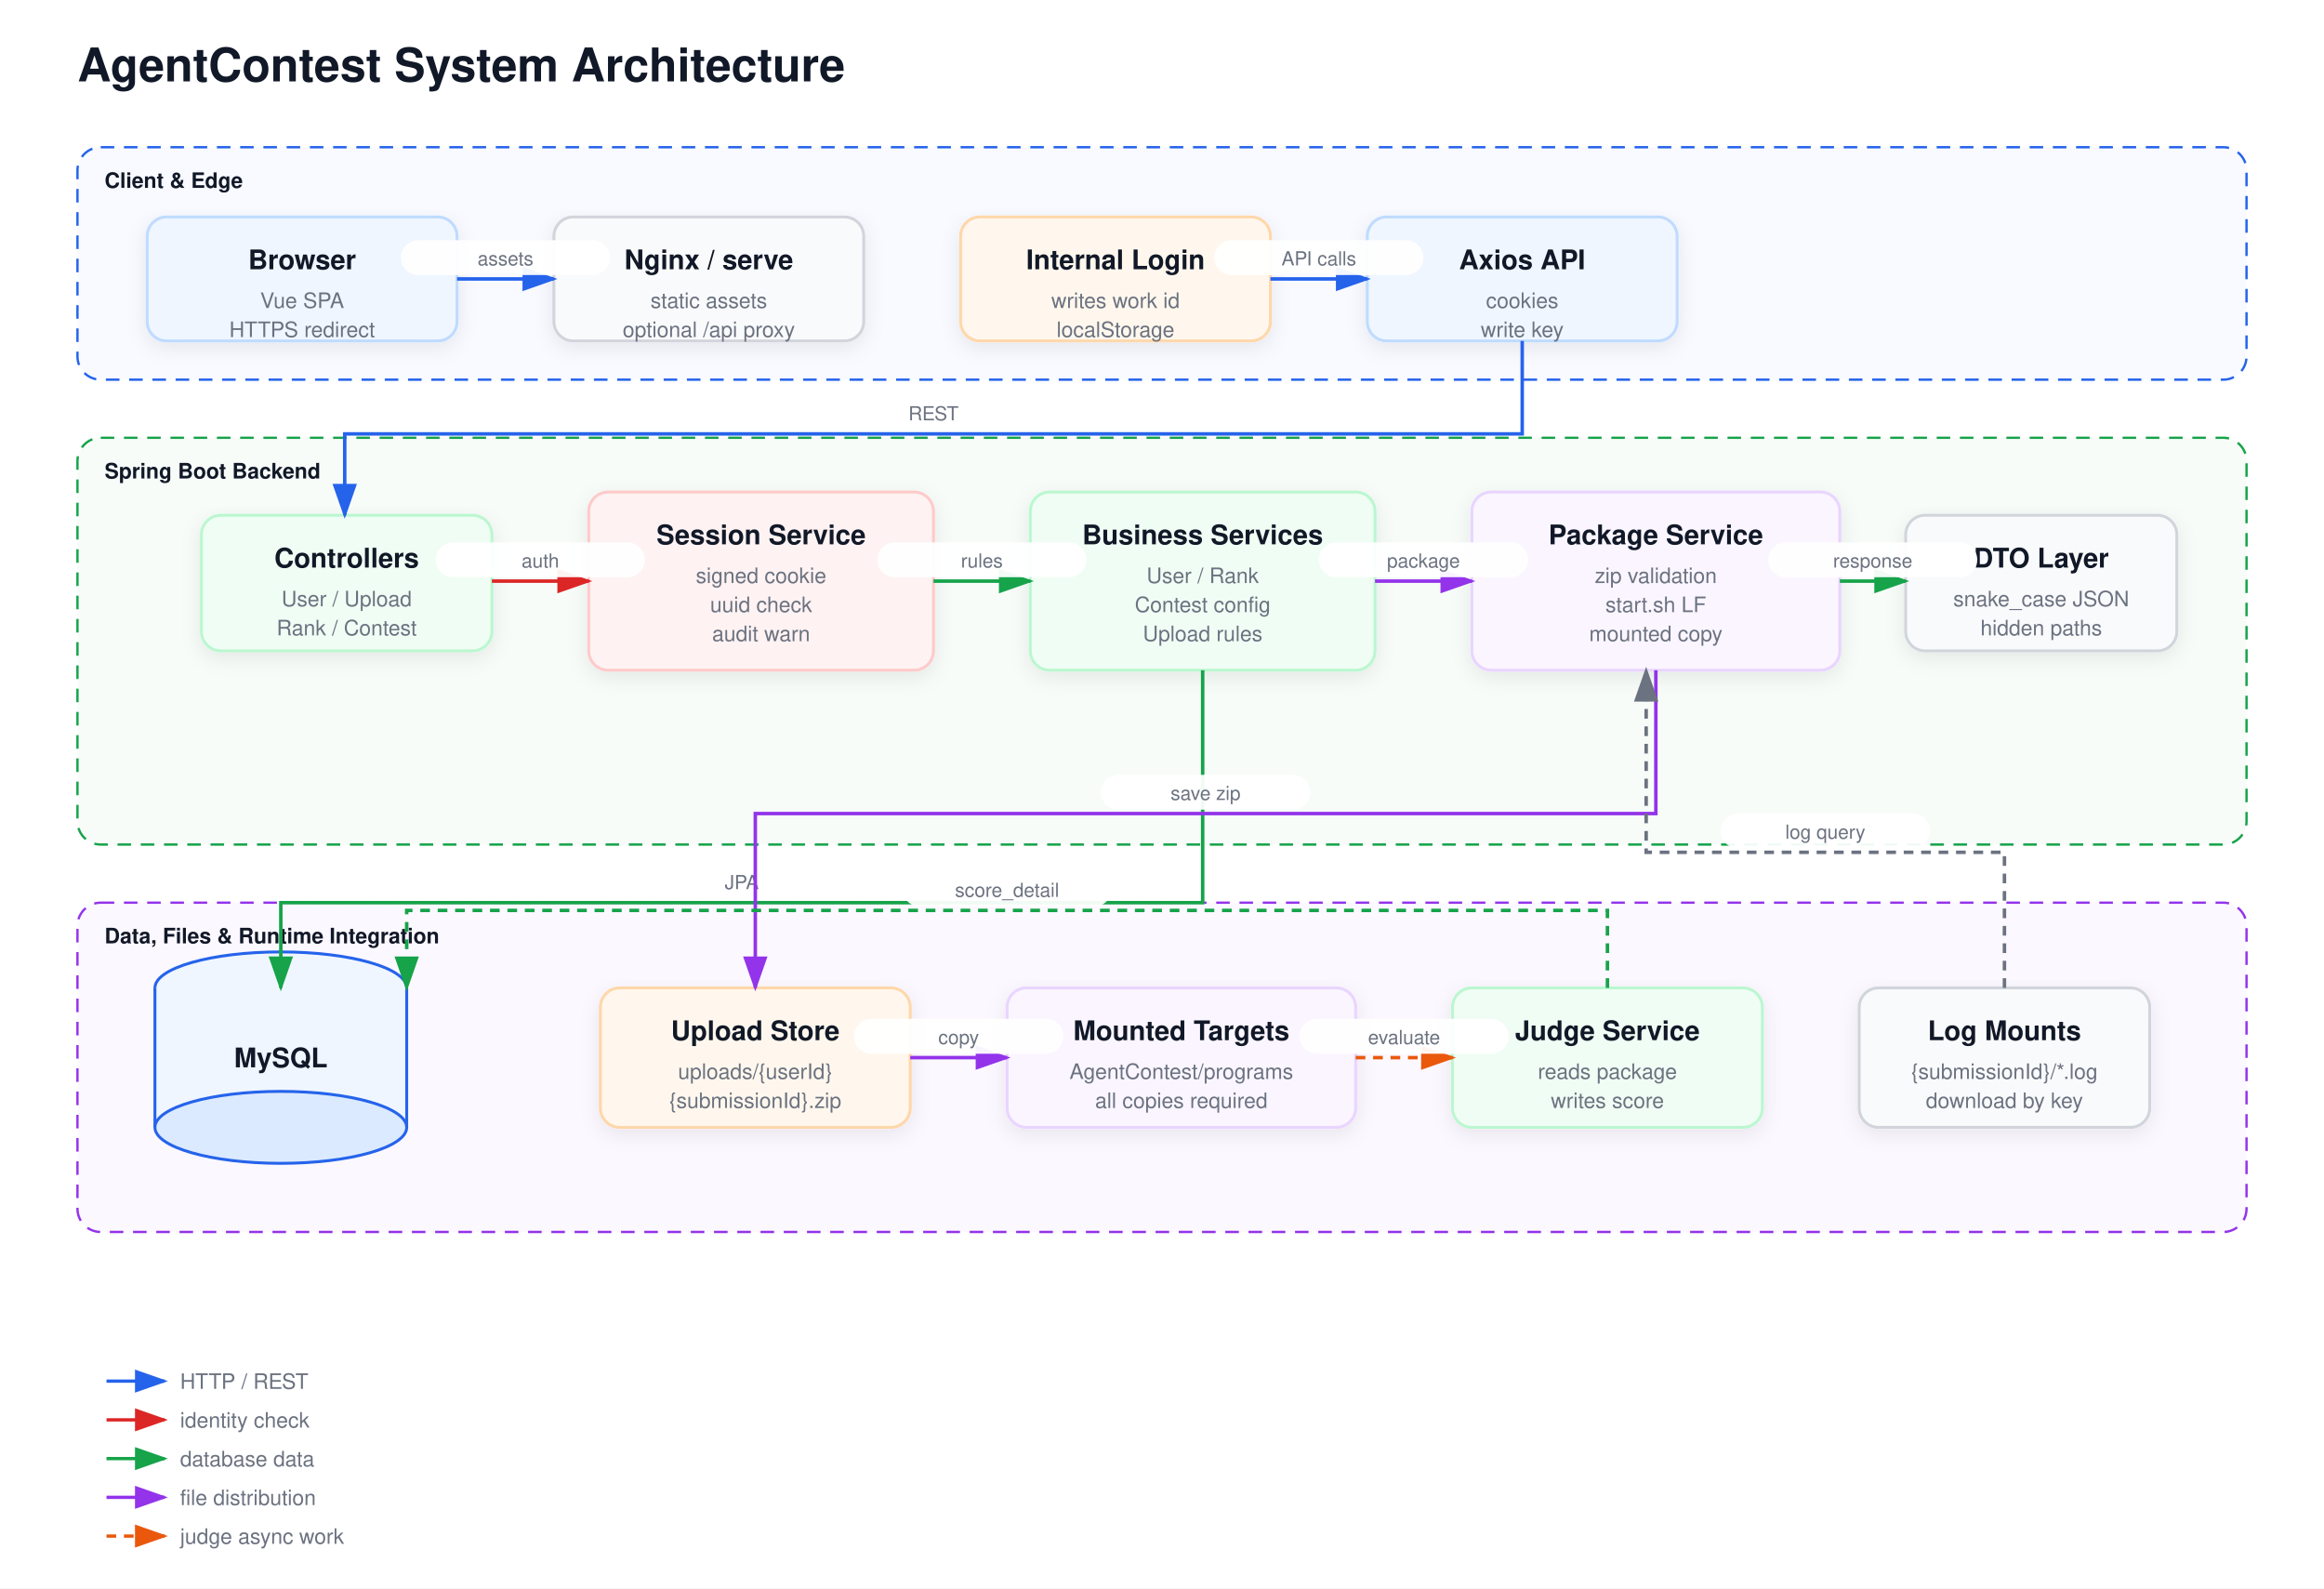
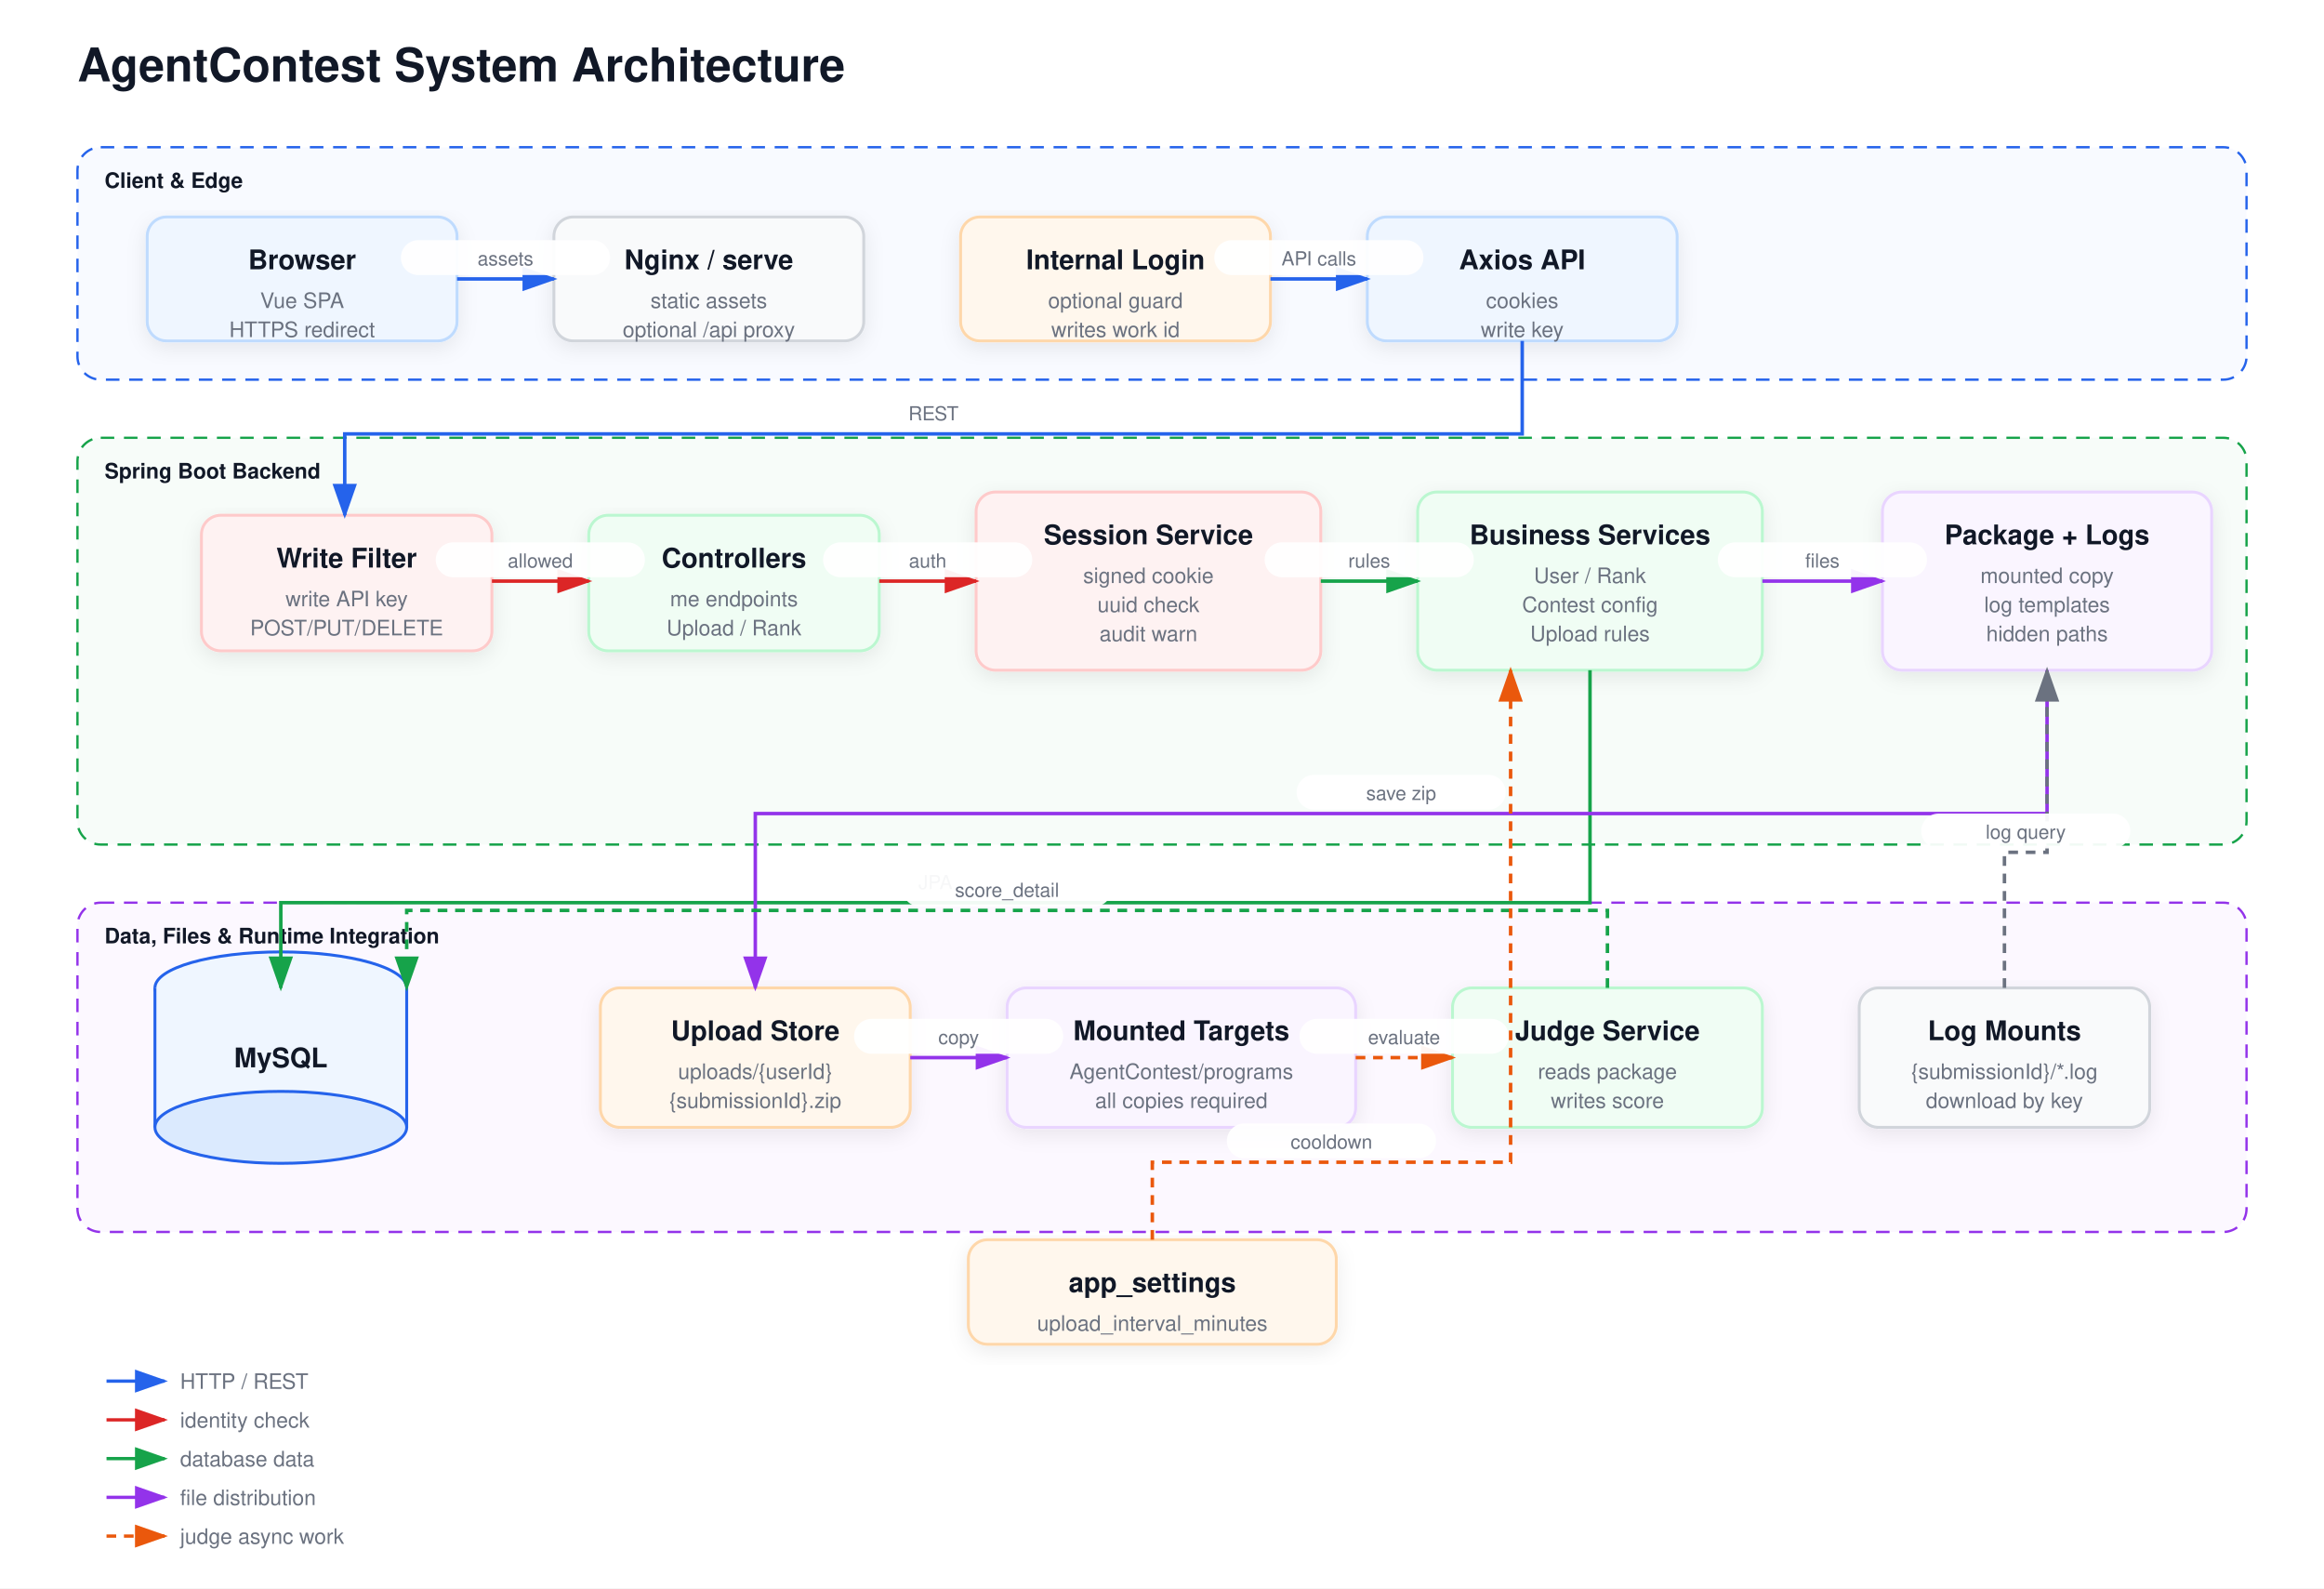
<svg xmlns="http://www.w3.org/2000/svg" viewBox="0 0 1200 820" width="1200" height="820">
  <style>
text { font-family: 'Helvetica Neue', Helvetica, Arial, 'PingFang SC', 'Microsoft YaHei', sans-serif; fill: #111827; }
.title { font-size: 24px; font-weight: 700; }
.label { font-size: 14px; font-weight: 650; }
.small { font-size: 11px; fill: #6b7280; }
.tiny { font-size: 10px; fill: #6b7280; }
.entity-header { font-size: 14px; font-weight: 700; }
.field { font-size: 11px; fill: #374151; }
</style>
  <defs>
    <marker id="arrow-blue" markerWidth="10" markerHeight="7" refX="9" refY="3.5" orient="auto">
      <polygon points="0 0, 10 3.5, 0 7" fill="#2563eb" />
    </marker>
    <marker id="arrow-red" markerWidth="10" markerHeight="7" refX="9" refY="3.5" orient="auto">
      <polygon points="0 0, 10 3.5, 0 7" fill="#dc2626" />
    </marker>
    <marker id="arrow-green" markerWidth="10" markerHeight="7" refX="9" refY="3.5" orient="auto">
      <polygon points="0 0, 10 3.5, 0 7" fill="#16a34a" />
    </marker>
    <marker id="arrow-purple" markerWidth="10" markerHeight="7" refX="9" refY="3.5" orient="auto">
      <polygon points="0 0, 10 3.5, 0 7" fill="#9333ea" />
    </marker>
    <marker id="arrow-orange" markerWidth="10" markerHeight="7" refX="9" refY="3.5" orient="auto">
      <polygon points="0 0, 10 3.5, 0 7" fill="#ea580c" />
    </marker>
    <marker id="arrow-gray" markerWidth="10" markerHeight="7" refX="9" refY="3.5" orient="auto">
      <polygon points="0 0, 10 3.5, 0 7" fill="#6b7280" />
    </marker>
    <filter id="softShadow" x="-10%" y="-10%" width="120%" height="130%">
      <feDropShadow dx="0" dy="3" stdDeviation="5" flood-color="#111827" flood-opacity="0.08" />
    </filter>
  </defs>
  <rect width="1200" height="820" fill="#ffffff" />
  <text x="40" y="42" class="title">AgentContest System Architecture</text>
  <rect x="40" y="76" width="1120" height="120" rx="12" fill="#2563eb" fill-opacity="0.035" stroke="#2563eb" stroke-width="1.2" stroke-dasharray="7,5" />
  <text x="54" y="97" fill="#2563eb" font-size="11" font-weight="700">Client &amp; Edge</text>
  <rect x="40" y="226" width="1120" height="210" rx="12" fill="#16a34a" fill-opacity="0.035" stroke="#16a34a" stroke-width="1.2" stroke-dasharray="7,5" />
  <text x="54" y="247" fill="#16a34a" font-size="11" font-weight="700">Spring Boot Backend</text>
  <rect x="40" y="466" width="1120" height="170" rx="12" fill="#9333ea" fill-opacity="0.035" stroke="#9333ea" stroke-width="1.2" stroke-dasharray="7,5" />
  <text x="54" y="487" fill="#9333ea" font-size="11" font-weight="700">Data, Files &amp; Runtime Integration</text>
  <rect x="76" y="112" width="160" height="64" rx="10" fill="#eff6ff" stroke="#bfdbfe" stroke-width="1.5" filter="url(#softShadow)" />
  <text x="156.0" y="139" text-anchor="middle" class="label">Browser</text>
  <text x="156.0" y="159" text-anchor="middle" class="small">Vue SPA</text>
  <text x="156.0" y="174" text-anchor="middle" class="small">HTTPS redirect</text>
  <rect x="286" y="112" width="160" height="64" rx="10" fill="#f9fafb" stroke="#d1d5db" stroke-width="1.5" filter="url(#softShadow)" />
  <text x="366.0" y="139" text-anchor="middle" class="label">Nginx / serve</text>
  <text x="366.0" y="159" text-anchor="middle" class="small">static assets</text>
  <text x="366.0" y="174" text-anchor="middle" class="small">optional /api proxy</text>
  <rect x="496" y="112" width="160" height="64" rx="10" fill="#fff7ed" stroke="#fed7aa" stroke-width="1.5" filter="url(#softShadow)" />
  <text x="576.0" y="139" text-anchor="middle" class="label">Internal Login</text>
-   <text x="576.0" y="159" text-anchor="middle" class="small">writes work id</text>
-   <text x="576.0" y="174" text-anchor="middle" class="small">localStorage</text>
+   <text x="576.0" y="159" text-anchor="middle" class="small">optional guard</text>
+   <text x="576.0" y="174" text-anchor="middle" class="small">writes work id</text>
  <rect x="706" y="112" width="160" height="64" rx="10" fill="#eff6ff" stroke="#bfdbfe" stroke-width="1.5" filter="url(#softShadow)" />
  <text x="786.0" y="139" text-anchor="middle" class="label">Axios API</text>
  <text x="786.0" y="159" text-anchor="middle" class="small">cookies</text>
  <text x="786.0" y="174" text-anchor="middle" class="small">write key</text>
-   <rect x="104" y="266" width="150" height="70" rx="10" fill="#f0fdf4" stroke="#bbf7d0" stroke-width="1.5" filter="url(#softShadow)" />
-   <text x="179.0" y="293" text-anchor="middle" class="label">Controllers</text>
-   <text x="179.0" y="313" text-anchor="middle" class="small">User / Upload</text>
-   <text x="179.0" y="328" text-anchor="middle" class="small">Rank / Contest</text>
-   <rect x="304" y="254" width="178" height="92" rx="10" fill="#fef2f2" stroke="#fecaca" stroke-width="1.5" filter="url(#softShadow)" />
-   <text x="393.0" y="281" text-anchor="middle" class="label">Session Service</text>
-   <text x="393.0" y="301" text-anchor="middle" class="small">signed cookie</text>
-   <text x="393.0" y="316" text-anchor="middle" class="small">uuid check</text>
-   <text x="393.0" y="331" text-anchor="middle" class="small">audit warn</text>
-   <rect x="532" y="254" width="178" height="92" rx="10" fill="#f0fdf4" stroke="#bbf7d0" stroke-width="1.5" filter="url(#softShadow)" />
-   <text x="621.0" y="281" text-anchor="middle" class="label">Business Services</text>
-   <text x="621.0" y="301" text-anchor="middle" class="small">User / Rank</text>
-   <text x="621.0" y="316" text-anchor="middle" class="small">Contest config</text>
-   <text x="621.0" y="331" text-anchor="middle" class="small">Upload rules</text>
-   <rect x="760" y="254" width="190" height="92" rx="10" fill="#faf5ff" stroke="#e9d5ff" stroke-width="1.5" filter="url(#softShadow)" />
-   <text x="855.0" y="281" text-anchor="middle" class="label">Package Service</text>
-   <text x="855.0" y="301" text-anchor="middle" class="small">zip validation</text>
-   <text x="855.0" y="316" text-anchor="middle" class="small">start.sh LF</text>
-   <text x="855.0" y="331" text-anchor="middle" class="small">mounted copy</text>
-   <rect x="984" y="266" width="140" height="70" rx="10" fill="#f9fafb" stroke="#d1d5db" stroke-width="1.5" filter="url(#softShadow)" />
-   <text x="1054.0" y="293" text-anchor="middle" class="label">DTO Layer</text>
-   <text x="1054.0" y="313" text-anchor="middle" class="small">snake_case JSON</text>
-   <text x="1054.0" y="328" text-anchor="middle" class="small">hidden paths</text>
+   <rect x="104" y="266" width="150" height="70" rx="10" fill="#fef2f2" stroke="#fecaca" stroke-width="1.5" filter="url(#softShadow)" />
+   <text x="179.0" y="293" text-anchor="middle" class="label">Write Filter</text>
+   <text x="179.0" y="313" text-anchor="middle" class="small">write API key</text>
+   <text x="179.0" y="328" text-anchor="middle" class="small">POST/PUT/DELETE</text>
+   <rect x="304" y="266" width="150" height="70" rx="10" fill="#f0fdf4" stroke="#bbf7d0" stroke-width="1.5" filter="url(#softShadow)" />
+   <text x="379.0" y="293" text-anchor="middle" class="label">Controllers</text>
+   <text x="379.0" y="313" text-anchor="middle" class="small">me endpoints</text>
+   <text x="379.0" y="328" text-anchor="middle" class="small">Upload / Rank</text>
+   <rect x="504" y="254" width="178" height="92" rx="10" fill="#fef2f2" stroke="#fecaca" stroke-width="1.5" filter="url(#softShadow)" />
+   <text x="593.0" y="281" text-anchor="middle" class="label">Session Service</text>
+   <text x="593.0" y="301" text-anchor="middle" class="small">signed cookie</text>
+   <text x="593.0" y="316" text-anchor="middle" class="small">uuid check</text>
+   <text x="593.0" y="331" text-anchor="middle" class="small">audit warn</text>
+   <rect x="732" y="254" width="178" height="92" rx="10" fill="#f0fdf4" stroke="#bbf7d0" stroke-width="1.5" filter="url(#softShadow)" />
+   <text x="821.0" y="281" text-anchor="middle" class="label">Business Services</text>
+   <text x="821.0" y="301" text-anchor="middle" class="small">User / Rank</text>
+   <text x="821.0" y="316" text-anchor="middle" class="small">Contest config</text>
+   <text x="821.0" y="331" text-anchor="middle" class="small">Upload rules</text>
+   <rect x="972" y="254" width="170" height="92" rx="10" fill="#faf5ff" stroke="#e9d5ff" stroke-width="1.5" filter="url(#softShadow)" />
+   <text x="1057.0" y="281" text-anchor="middle" class="label">Package + Logs</text>
+   <text x="1057.0" y="301" text-anchor="middle" class="small">mounted copy</text>
+   <text x="1057.0" y="316" text-anchor="middle" class="small">log templates</text>
+   <text x="1057.0" y="331" text-anchor="middle" class="small">hidden paths</text>
  <ellipse cx="145" cy="510" rx="65.0" ry="18.571" fill="#eff6ff" stroke="#2563eb" stroke-width="1.5" />
  <rect x="80.0" y="510" width="130" height="72" fill="#eff6ff" stroke="none" />
  <line x1="80.0" y1="510" x2="80.0" y2="582" stroke="#2563eb" stroke-width="1.5" />
  <line x1="210.0" y1="510" x2="210.0" y2="582" stroke="#2563eb" stroke-width="1.5" />
  <ellipse cx="145" cy="582" rx="65.0" ry="18.571" fill="#dbeafe" stroke="#2563eb" stroke-width="1.5" />
  <text x="145" y="551.0" text-anchor="middle" class="label">MySQL</text>
  <rect x="310" y="510" width="160" height="72" rx="10" fill="#fff7ed" stroke="#fed7aa" stroke-width="1.5" filter="url(#softShadow)" />
  <text x="390.0" y="537" text-anchor="middle" class="label">Upload Store</text>
  <text x="390.0" y="557" text-anchor="middle" class="small">uploads/{userId}</text>
  <text x="390.0" y="572" text-anchor="middle" class="small">{submissionId}.zip</text>
  <rect x="520" y="510" width="180" height="72" rx="10" fill="#faf5ff" stroke="#e9d5ff" stroke-width="1.5" filter="url(#softShadow)" />
  <text x="610.0" y="537" text-anchor="middle" class="label">Mounted Targets</text>
  <text x="610.0" y="557" text-anchor="middle" class="small">AgentContest/programs</text>
  <text x="610.0" y="572" text-anchor="middle" class="small">all copies required</text>
  <rect x="750" y="510" width="160" height="72" rx="10" fill="#f0fdf4" stroke="#bbf7d0" stroke-width="1.5" filter="url(#softShadow)" />
  <text x="830.0" y="537" text-anchor="middle" class="label">Judge Service</text>
  <text x="830.0" y="557" text-anchor="middle" class="small">reads package</text>
  <text x="830.0" y="572" text-anchor="middle" class="small">writes score</text>
  <rect x="960" y="510" width="150" height="72" rx="10" fill="#f9fafb" stroke="#d1d5db" stroke-width="1.5" filter="url(#softShadow)" />
  <text x="1035.0" y="537" text-anchor="middle" class="label">Log Mounts</text>
  <text x="1035.0" y="557" text-anchor="middle" class="small">{submissionId}/*.log</text>
  <text x="1035.0" y="572" text-anchor="middle" class="small">download by key</text>
+   <rect x="500" y="640" width="190" height="54" rx="10" fill="#fff7ed" stroke="#fed7aa" stroke-width="1.5" filter="url(#softShadow)" />
+   <text x="595.0" y="667" text-anchor="middle" class="label">app_settings</text>
+   <text x="595.0" y="687" text-anchor="middle" class="small">upload_interval_minutes</text>
  <path d="M 236 144 L 286 144" fill="none" stroke="#2563eb" stroke-width="1.8" marker-end="url(#arrow-blue)" />
  <rect x="207.0" y="124.0" width="108" height="18" rx="9" fill="#ffffff" opacity="0.94" />
  <text x="261.0" y="137.0" text-anchor="middle" class="tiny">assets</text>
  <path d="M 656 144 L 706 144" fill="none" stroke="#2563eb" stroke-width="1.8" marker-end="url(#arrow-blue)" />
  <rect x="627.0" y="124.0" width="108" height="18" rx="9" fill="#ffffff" opacity="0.94" />
  <text x="681.0" y="137.0" text-anchor="middle" class="tiny">API calls</text>
  <path d="M 786 176 L 786 224 L 178 224 L 178 266" fill="none" stroke="#2563eb" stroke-width="1.8" marker-end="url(#arrow-blue)" />
  <rect x="428.0" y="204.0" width="108" height="18" rx="9" fill="#ffffff" opacity="0.94" />
  <text x="482.0" y="217.0" text-anchor="middle" class="tiny">REST</text>
  <path d="M 254 300 L 304 300" fill="none" stroke="#dc2626" stroke-width="1.8" marker-end="url(#arrow-red)" />
  <rect x="225.0" y="280.0" width="108" height="18" rx="9" fill="#ffffff" opacity="0.94" />
-   <text x="279.0" y="293.0" text-anchor="middle" class="tiny">auth</text>
-   <path d="M 482 300 L 532 300" fill="none" stroke="#16a34a" stroke-width="1.8" marker-end="url(#arrow-green)" />
-   <rect x="453.0" y="280.0" width="108" height="18" rx="9" fill="#ffffff" opacity="0.94" />
-   <text x="507.0" y="293.0" text-anchor="middle" class="tiny">rules</text>
-   <path d="M 710 300 L 760 300" fill="none" stroke="#9333ea" stroke-width="1.8" marker-end="url(#arrow-purple)" />
-   <rect x="681.0" y="280.0" width="108" height="18" rx="9" fill="#ffffff" opacity="0.94" />
-   <text x="735.0" y="293.0" text-anchor="middle" class="tiny">package</text>
-   <path d="M 621 346 L 621 466 L 145 466 L 145 510" fill="none" stroke="#16a34a" stroke-width="1.8" marker-end="url(#arrow-green)" />
-   <rect x="329.0" y="446.0" width="108" height="18" rx="9" fill="#ffffff" opacity="0.94" />
-   <text x="383.0" y="459.0" text-anchor="middle" class="tiny">JPA</text>
-   <path d="M 855 346 L 855 420 L 390 420 L 390 510" fill="none" stroke="#9333ea" stroke-width="1.8" marker-end="url(#arrow-purple)" />
-   <rect x="568.5" y="400.0" width="108" height="18" rx="9" fill="#ffffff" opacity="0.94" />
-   <text x="622.5" y="413.0" text-anchor="middle" class="tiny">save zip</text>
-   <path d="M 950 300 L 984 300" fill="none" stroke="#16a34a" stroke-width="1.8" marker-end="url(#arrow-green)" />
-   <rect x="913.0" y="280.0" width="108" height="18" rx="9" fill="#ffffff" opacity="0.94" />
-   <text x="967.0" y="293.0" text-anchor="middle" class="tiny">response</text>
+   <text x="279.0" y="293.0" text-anchor="middle" class="tiny">allowed</text>
+   <path d="M 454 300 L 504 300" fill="none" stroke="#dc2626" stroke-width="1.8" marker-end="url(#arrow-red)" />
+   <rect x="425.0" y="280.0" width="108" height="18" rx="9" fill="#ffffff" opacity="0.94" />
+   <text x="479.0" y="293.0" text-anchor="middle" class="tiny">auth</text>
+   <path d="M 682 300 L 732 300" fill="none" stroke="#16a34a" stroke-width="1.8" marker-end="url(#arrow-green)" />
+   <rect x="653.0" y="280.0" width="108" height="18" rx="9" fill="#ffffff" opacity="0.94" />
+   <text x="707.0" y="293.0" text-anchor="middle" class="tiny">rules</text>
+   <path d="M 910 300 L 972 300" fill="none" stroke="#9333ea" stroke-width="1.8" marker-end="url(#arrow-purple)" />
+   <rect x="887.0" y="280.0" width="108" height="18" rx="9" fill="#ffffff" opacity="0.94" />
+   <text x="941.0" y="293.0" text-anchor="middle" class="tiny">files</text>
+   <path d="M 821 346 L 821 466 L 145 466 L 145 510" fill="none" stroke="#16a34a" stroke-width="1.8" marker-end="url(#arrow-green)" />
+   <rect x="429.0" y="446.0" width="108" height="18" rx="9" fill="#ffffff" opacity="0.94" />
+   <text x="483.0" y="459.0" text-anchor="middle" class="tiny">JPA</text>
+   <path d="M 1057 346 L 1057 420 L 390 420 L 390 510" fill="none" stroke="#9333ea" stroke-width="1.8" marker-end="url(#arrow-purple)" />
+   <rect x="669.5" y="400.0" width="108" height="18" rx="9" fill="#ffffff" opacity="0.94" />
+   <text x="723.5" y="413.0" text-anchor="middle" class="tiny">save zip</text>
  <path d="M 470 546 L 520 546" fill="none" stroke="#9333ea" stroke-width="1.8" marker-end="url(#arrow-purple)" />
  <rect x="441.0" y="526.0" width="108" height="18" rx="9" fill="#ffffff" opacity="0.94" />
  <text x="495.0" y="539.0" text-anchor="middle" class="tiny">copy</text>
  <path d="M 700 546 L 750 546" fill="none" stroke="#ea580c" stroke-width="1.8" marker-end="url(#arrow-orange)" stroke-dasharray="5,4" />
  <rect x="671.0" y="526.0" width="108" height="18" rx="9" fill="#ffffff" opacity="0.94" />
  <text x="725.0" y="539.0" text-anchor="middle" class="tiny">evaluate</text>
  <path d="M 830 510 L 830 470 L 210 470 L 210 510" fill="none" stroke="#16a34a" stroke-width="1.8" marker-end="url(#arrow-green)" stroke-dasharray="5,4" />
  <rect x="466.0" y="450.0" width="108" height="18" rx="9" fill="#ffffff" opacity="0.94" />
  <text x="520.0" y="463.0" text-anchor="middle" class="tiny">score_detail</text>
-   <path d="M 1035 510 L 1035 440 L 850 440 L 850 346" fill="none" stroke="#6b7280" stroke-width="1.8" marker-end="url(#arrow-gray)" stroke-dasharray="5,4" />
-   <rect x="888.5" y="420.0" width="108" height="18" rx="9" fill="#ffffff" opacity="0.94" />
-   <text x="942.5" y="433.0" text-anchor="middle" class="tiny">log query</text>
+   <path d="M 1035 510 L 1035 440 L 1057 440 L 1057 346" fill="none" stroke="#6b7280" stroke-width="1.8" marker-end="url(#arrow-gray)" stroke-dasharray="5,4" />
+   <rect x="992.0" y="420.0" width="108" height="18" rx="9" fill="#ffffff" opacity="0.94" />
+   <text x="1046.0" y="433.0" text-anchor="middle" class="tiny">log query</text>
+   <path d="M 595 640 L 595 600 L 780 600 L 780 346" fill="none" stroke="#ea580c" stroke-width="1.8" marker-end="url(#arrow-orange)" stroke-dasharray="5,4" />
+   <rect x="633.5" y="580.0" width="108" height="18" rx="9" fill="#ffffff" opacity="0.94" />
+   <text x="687.5" y="593.0" text-anchor="middle" class="tiny">cooldown</text>
  <g transform="translate(55,705)">
    <line x1="0" y1="8" x2="30" y2="8" stroke="#2563eb" stroke-width="1.7" marker-end="url(#arrow-blue)" />
    <text x="38" y="12" class="small">HTTP / REST</text>
    <line x1="0" y1="28" x2="30" y2="28" stroke="#dc2626" stroke-width="1.7" marker-end="url(#arrow-red)" />
    <text x="38" y="32" class="small">identity check</text>
    <line x1="0" y1="48" x2="30" y2="48" stroke="#16a34a" stroke-width="1.7" marker-end="url(#arrow-green)" />
    <text x="38" y="52" class="small">database data</text>
    <line x1="0" y1="68" x2="30" y2="68" stroke="#9333ea" stroke-width="1.7" marker-end="url(#arrow-purple)" />
    <text x="38" y="72" class="small">file distribution</text>
    <line x1="0" y1="88" x2="30" y2="88" stroke="#ea580c" stroke-width="1.7" marker-end="url(#arrow-orange)" stroke-dasharray="5,4" />
    <text x="38" y="92" class="small">judge async work</text>
  </g>
</svg>
